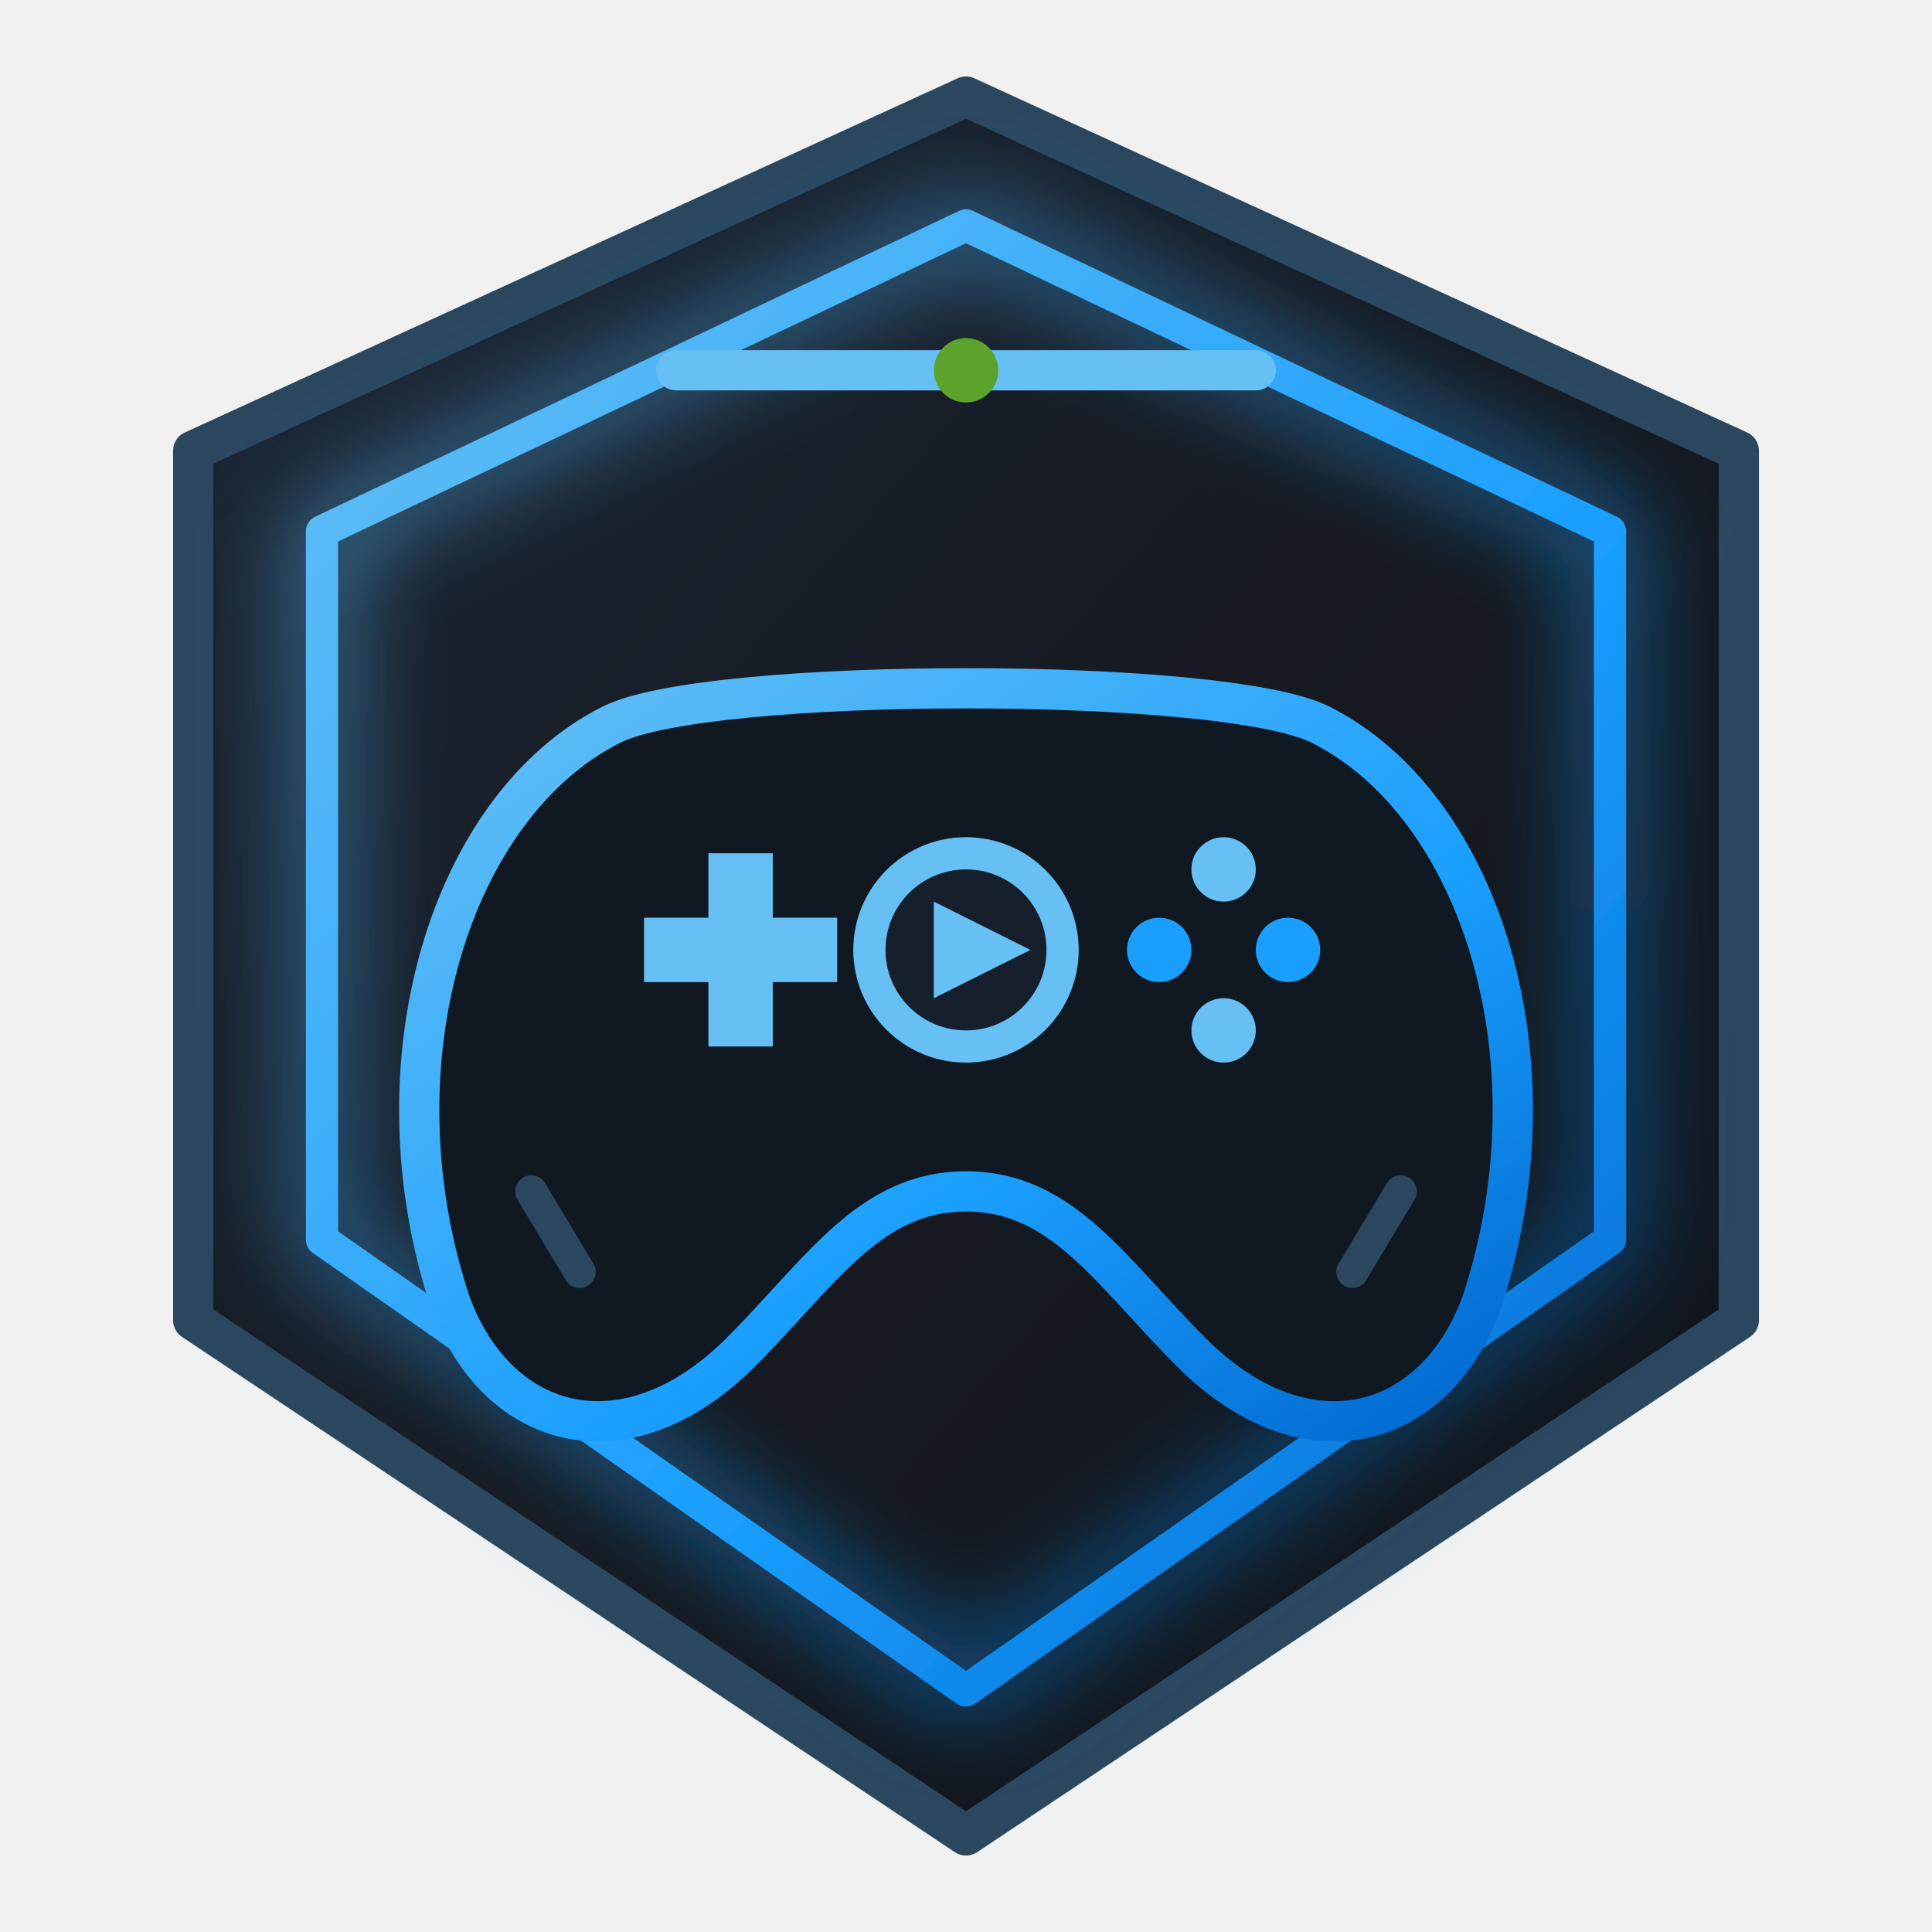
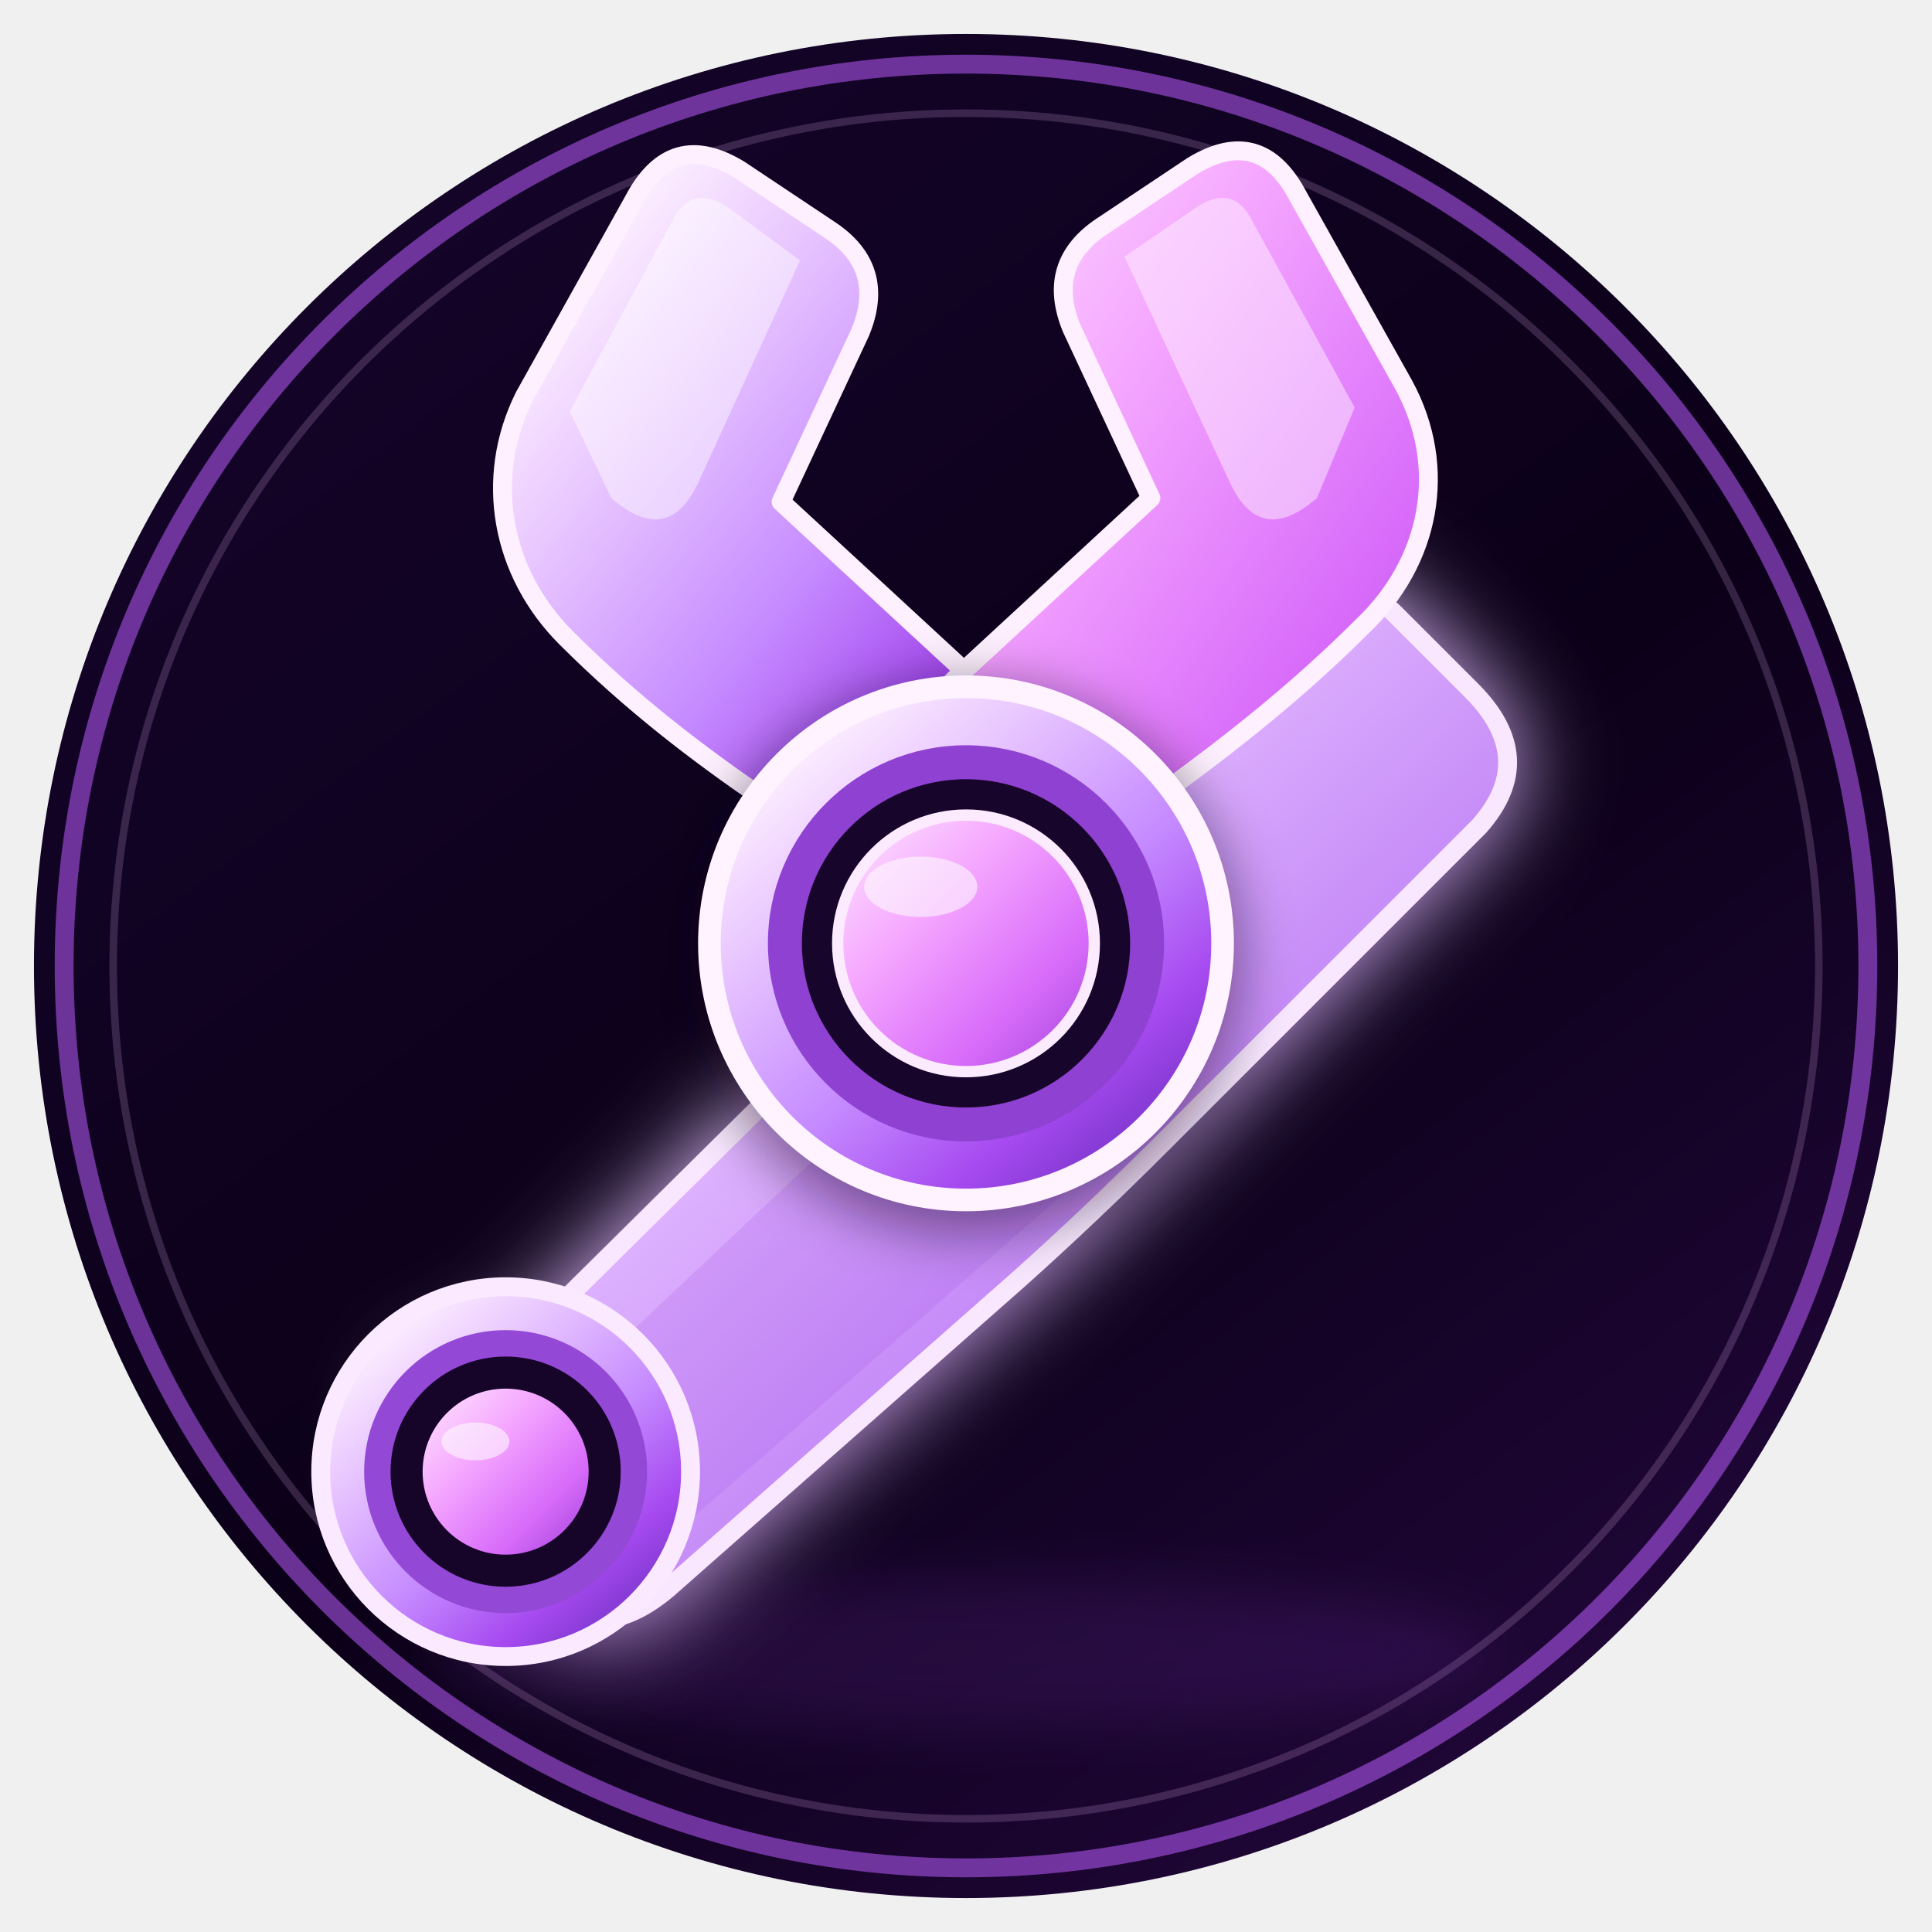
- <svg xmlns="http://www.w3.org/2000/svg" viewBox="0 0 120 120" width="120" height="120" fill="none">
+ <svg xmlns="http://www.w3.org/2000/svg" viewBox="0 0 512 512">
  <defs>
-     <linearGradient id="shieldPlate" x1="0%" y1="0%" x2="100%" y2="100%">
-       <stop offset="0%" stop-color="#1b2838" />
-       <stop offset="50%" stop-color="#171a21" />
-       <stop offset="100%" stop-color="#0e141b" />
+     <linearGradient id="bg" x1="12%" y1="0%" x2="88%" y2="100%">
+       <stop stop-color="#16052C" />
+       <stop offset=".55" stop-color="#0B0018" />
+       <stop offset="1" stop-color="#24083E" />
    </linearGradient>
-     <linearGradient id="cyanSapphire" x1="0%" y1="0%" x2="100%" y2="100%">
-       <stop offset="0%" stop-color="#66c0f4" />
-       <stop offset="60%" stop-color="#1a9fff" />
-       <stop offset="100%" stop-color="#0066cc" />
+     <linearGradient id="shell" x1="16%" y1="8%" x2="88%" y2="92%">
+       <stop stop-color="#FFF4FF" />
+       <stop offset=".22" stop-color="#EBCBFF" />
+       <stop offset=".56" stop-color="#C58AFF" />
+       <stop offset=".8" stop-color="#A64AF0" />
+       <stop offset="1" stop-color="#7130C2" />
    </linearGradient>
-     <radialGradient id="coreGlow" cx="50%" cy="50%" r="50%">
-       <stop offset="0%" stop-color="#66c0f4" stop-opacity="0.4" />
-       <stop offset="80%" stop-color="#1a9fff" stop-opacity="0.1" />
-       <stop offset="100%" stop-color="#1a9fff" stop-opacity="0" />
-     </radialGradient>
-     <filter id="neonGlow" x="-20%" y="-20%" width="140%" height="140%">
-       <feGaussianBlur stdDeviation="3" result="blur" />
-       <feComposite in="SourceGraphic" in2="blur" operator="over" />
+     <linearGradient id="pink" x1="0%" y1="0%" x2="100%" y2="100%">
+       <stop stop-color="#FFE8FF" />
+       <stop offset=".36" stop-color="#F5A7FF" />
+       <stop offset=".72" stop-color="#D86BFA" />
+       <stop offset="1" stop-color="#9D42D9" />
+     </linearGradient>
+     <linearGradient id="arm" x1="0%" y1="0%" x2="100%" y2="100%">
+       <stop stop-color="#FFF7FF" />
+       <stop offset=".38" stop-color="#E2B9FF" />
+       <stop offset=".72" stop-color="#B875F4" />
+       <stop offset="1" stop-color="#8A3ED0" />
+     </linearGradient>
+     <filter id="glow" x="-40%" y="-40%" width="180%" height="180%">
+       <feGaussianBlur stdDeviation="12" result="b" />
+       <feMerge>
+         <feMergeNode in="b" />
+         <feMergeNode in="SourceGraphic" />
+       </feMerge>
+     </filter>
+     <filter id="shadow" x="-30%" y="-30%" width="160%" height="160%">
+       <feGaussianBlur stdDeviation="7" />
    </filter>
  </defs>
-   <circle cx="60" cy="60" r="48" fill="url(#coreGlow)" />
-   <polygon points="60,6 108,28 108,82 60,114 12,82 12,28" fill="url(#shieldPlate)" stroke="#2a475e" stroke-width="2.5" stroke-linejoin="round" />
-   <polygon points="60,14 100,33 100,77 60,105 20,77 20,33" fill="none" stroke="url(#cyanSapphire)" stroke-width="2" stroke-linejoin="round" filter="url(#neonGlow)" />
-   <line x1="42" y1="23" x2="78" y2="23" stroke="#66c0f4" stroke-width="2.5" stroke-linecap="round" />
-   <circle cx="60" cy="23" r="2" fill="#5ba32b" />
-   <path d="M 38 45             C 44 42, 76 42, 82 45             C 92 50, 97 66, 92 81             C 89 89, 81 91, 74 84             C 69 79, 66 74, 60 74             C 54 74, 51 79, 46 84             C 39 91, 31 89, 28 81             C 23 66, 28 50, 38 45 Z" fill="#101822" stroke="url(#cyanSapphire)" stroke-width="2.5" stroke-linejoin="round" />
-   <path d="M 40 57 L 44 57 L 44 53 L 48 53 L 48 57 L 52 57 L 52 61 L 48 61 L 48 65 L 44 65 L 44 61 L 40 61 Z" fill="#66c0f4" />
-   <circle cx="76" cy="54" r="2" fill="#66c0f4" />
-   <circle cx="72" cy="59" r="2" fill="#1a9fff" />
-   <circle cx="80" cy="59" r="2" fill="#1a9fff" />
-   <circle cx="76" cy="64" r="2" fill="#66c0f4" />
-   <circle cx="60" cy="59" r="6" fill="#16202d" stroke="#66c0f4" stroke-width="2" />
-   <path d="M 58 56 L 64 59 L 58 62 Z" fill="#66c0f4" />
-   <line x1="33" y1="74" x2="36" y2="79" stroke="#2a475e" stroke-width="2" stroke-linecap="round" />
-   <line x1="87" y1="74" x2="84" y2="79" stroke="#2a475e" stroke-width="2" stroke-linecap="round" />
+   <circle cx="256" cy="256" r="247" fill="url(#bg)" />
+   <circle cx="256" cy="256" r="239" fill="none" stroke="#B75BFA" stroke-opacity=".55" stroke-width="5" />
+   <circle cx="256" cy="256" r="226" fill="none" stroke="#F6C7FF" stroke-opacity=".18" stroke-width="2" />
+   <ellipse cx="256" cy="438" rx="140" ry="20" fill="#9E43E8" opacity=".12" filter="url(#shadow)" />
+   <path d="M134 360 L235 260 Q253 242 273 221 L333 161 Q350 145 369 162 L390 183 Q408 201 392 219 L308 303 Q289 322 270 339 L177 421 Q157 438 139 420 L118 399 Q101 382 118 365 Z" fill="url(#arm)" stroke="#F9E7FF" stroke-width="5" stroke-linejoin="round" filter="url(#glow)" />
+   <path d="M145 374 L251 274 L288 311 L169 415 Q155 425 143 412" fill="#A85AE7" opacity=".22" />
+   <path d="M252 245 C220 222 185 204 150 169 C133 152 128 127 139 105 L168 53 Q178 34 196 45 L220 61 Q235 71 228 88 L207 133 L259 181 Q276 197 276 218 Z" fill="url(#shell)" stroke="#FFF0FF" stroke-width="5" stroke-linejoin="round" />
+   <path d="M260 245 C291 221 327 200 361 166 C379 149 384 124 372 102 L344 52 Q334 33 316 44 L292 60 Q277 70 284 87 L305 132 L253 180 Q236 197 236 218 Z" fill="url(#pink)" stroke="#FFF0FF" stroke-width="5" stroke-linejoin="round" />
+   <path d="M151 109 L179 57 Q184 49 193 55 L212 69 L185 128 Q177 145 162 132 Z" fill="#FFFFFF" opacity=".45" />
+   <path d="M359 108 L331 57 Q326 49 317 55 L298 68 L326 128 Q334 145 349 132 Z" fill="#FFF5FF" opacity=".48" />
+   <circle cx="256" cy="254" r="73" fill="#0B0018" opacity=".45" filter="url(#shadow)" />
+   <circle cx="256" cy="250" r="68" fill="url(#shell)" stroke="#FFF3FF" stroke-width="6" />
+   <circle cx="256" cy="250" r="48" fill="#18052B" stroke="#8F42D2" stroke-width="9" />
+   <circle cx="256" cy="250" r="34" fill="url(#pink)" stroke="#FCEAFF" stroke-width="3" />
+   <ellipse cx="244" cy="235" rx="15" ry="8" fill="#FFFFFF" opacity=".55" />
+   <circle cx="134" cy="390" r="49" fill="url(#shell)" stroke="#FBEAFF" stroke-width="5" />
+   <circle cx="134" cy="390" r="34" fill="#170429" stroke="#9348D6" stroke-width="7" />
+   <circle cx="134" cy="390" r="22" fill="url(#pink)" />
+   <ellipse cx="126" cy="382" rx="9" ry="5" fill="#FFFFFF" opacity=".55" />
</svg>
